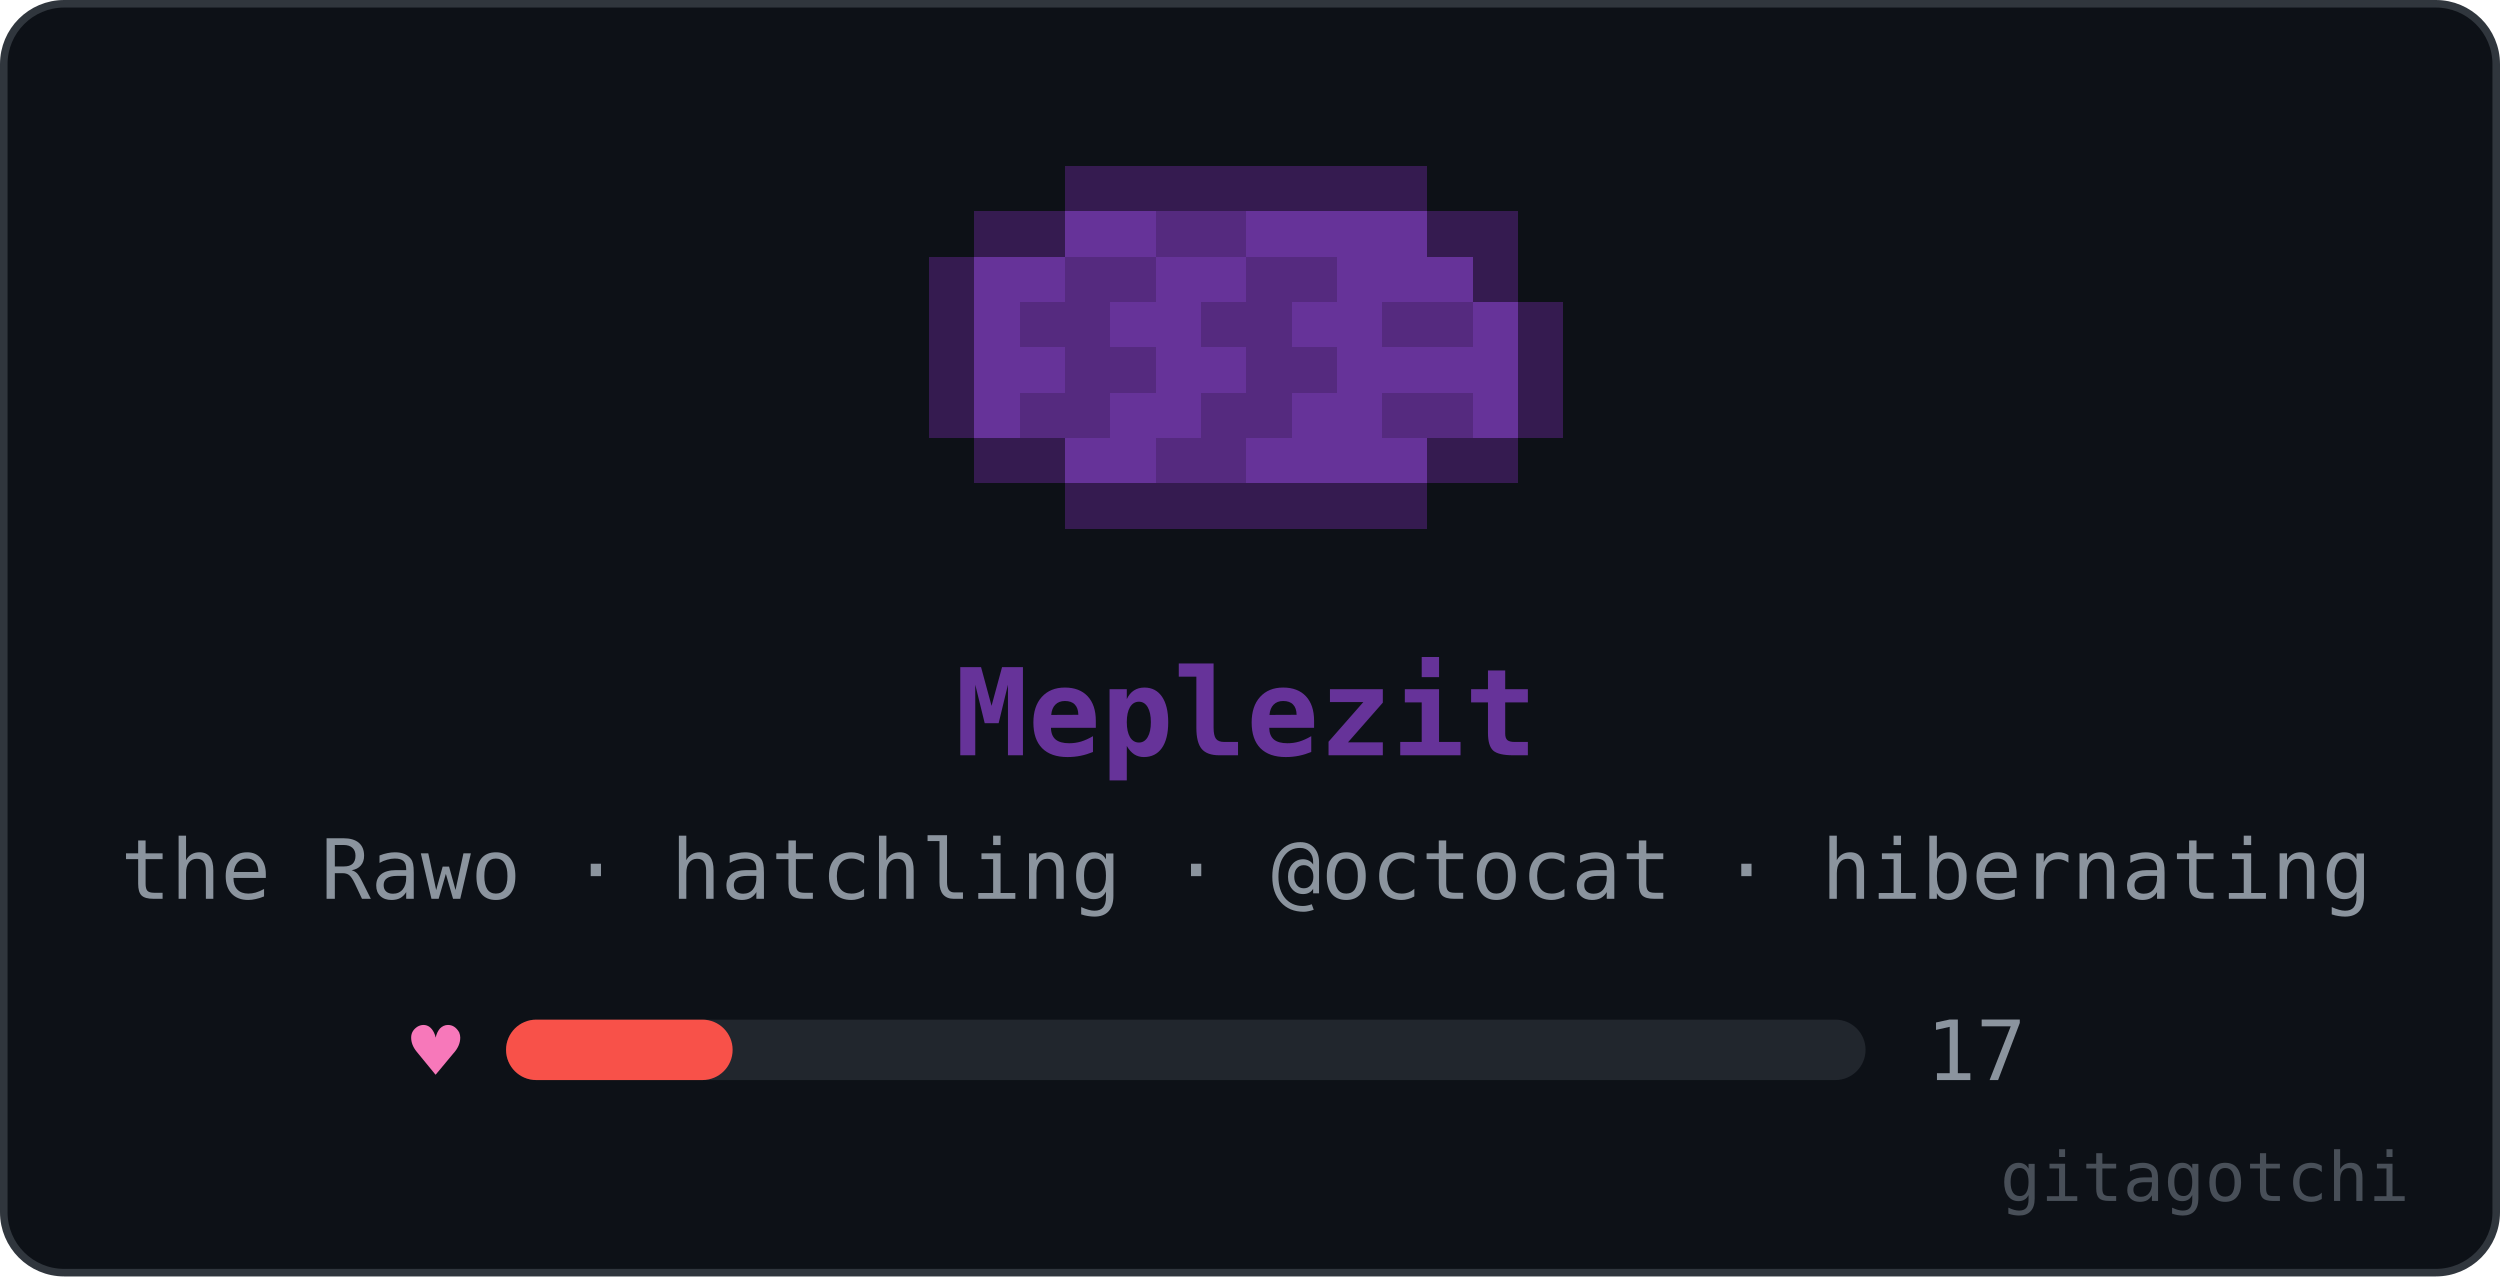
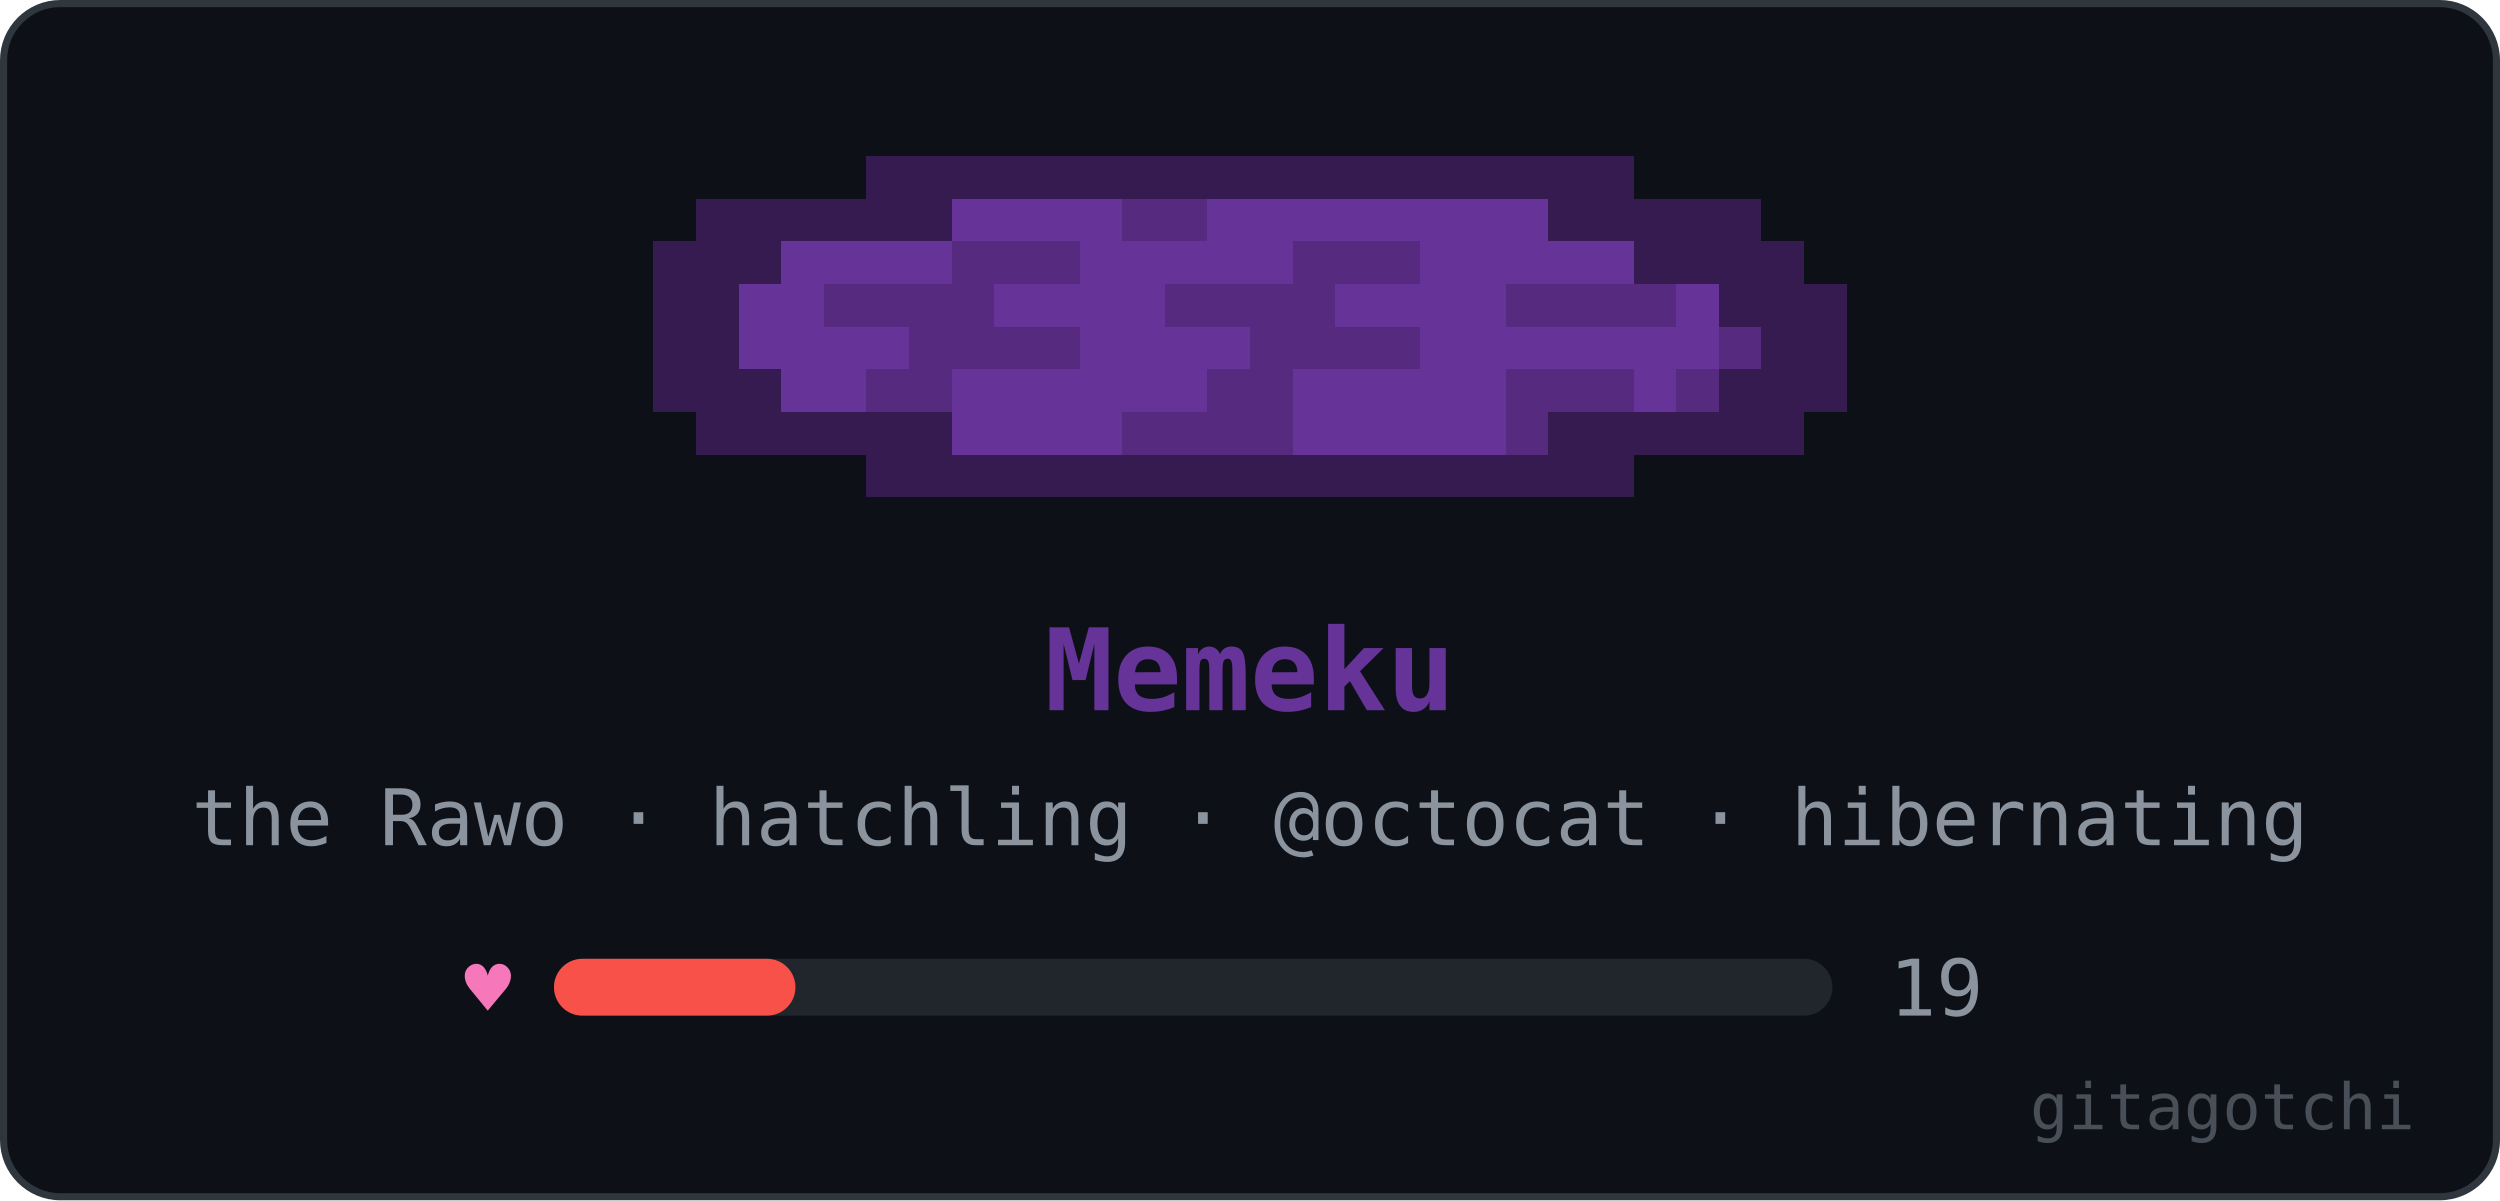
- <svg xmlns="http://www.w3.org/2000/svg" width="331" height="169" viewBox="0 0 331 169" role="img" aria-label="Meplezit, a gitagotchi">
-   <rect x="0.5" y="0.5" width="330" height="168" rx="8" fill="#0d1117" stroke="#30363d" />
-   <g transform="translate(93,22) scale(6)" shape-rendering="crispEdges">
+ <svg xmlns="http://www.w3.org/2000/svg" width="352" height="169" viewBox="0 0 352 169" role="img" aria-label="Memeku, a gitagotchi">
+   <rect x="0.5" y="0.5" width="351" height="168" rx="8" fill="#0d1117" stroke="#30363d" />
+   <g transform="translate(32,22) scale(6)" shape-rendering="crispEdges">
    <g>
-       <rect x="8" y="0" width="8" height="1" fill="rgb(53,27,80)" />
-       <rect x="6" y="1" width="2" height="1" fill="rgb(53,27,80)" />
-       <rect x="8" y="1" width="2" height="1" fill="rgb(102,51,153)" />
-       <rect x="10" y="1" width="2" height="1" fill="rgb(85,42,127)" />
-       <rect x="12" y="1" width="4" height="1" fill="rgb(102,51,153)" />
-       <rect x="16" y="1" width="2" height="1" fill="rgb(53,27,80)" />
-       <rect x="5" y="2" width="1" height="1" fill="rgb(53,27,80)" />
-       <rect x="6" y="2" width="2" height="1" fill="rgb(102,51,153)" />
-       <rect x="8" y="2" width="2" height="1" fill="rgb(85,42,127)" />
-       <rect x="10" y="2" width="2" height="1" fill="rgb(102,51,153)" />
-       <rect x="12" y="2" width="2" height="1" fill="rgb(85,42,127)" />
-       <rect x="14" y="2" width="3" height="1" fill="rgb(102,51,153)" />
-       <rect x="17" y="2" width="1" height="1" fill="rgb(53,27,80)" />
-       <rect x="5" y="3" width="1" height="1" fill="rgb(53,27,80)" />
-       <rect x="6" y="3" width="1" height="1" fill="rgb(102,51,153)" />
-       <rect x="7" y="3" width="2" height="1" fill="rgb(85,42,127)" />
-       <rect x="9" y="3" width="2" height="1" fill="rgb(102,51,153)" />
-       <rect x="11" y="3" width="2" height="1" fill="rgb(85,42,127)" />
-       <rect x="13" y="3" width="2" height="1" fill="rgb(102,51,153)" />
-       <rect x="15" y="3" width="2" height="1" fill="rgb(85,42,127)" />
-       <rect x="17" y="3" width="1" height="1" fill="rgb(102,51,153)" />
-       <rect x="18" y="3" width="1" height="1" fill="rgb(53,27,80)" />
-       <rect x="5" y="4" width="1" height="1" fill="rgb(53,27,80)" />
-       <rect x="6" y="4" width="2" height="1" fill="rgb(102,51,153)" />
-       <rect x="8" y="4" width="2" height="1" fill="rgb(85,42,127)" />
-       <rect x="10" y="4" width="2" height="1" fill="rgb(102,51,153)" />
-       <rect x="12" y="4" width="2" height="1" fill="rgb(85,42,127)" />
-       <rect x="14" y="4" width="4" height="1" fill="rgb(102,51,153)" />
-       <rect x="18" y="4" width="1" height="1" fill="rgb(53,27,80)" />
-       <rect x="5" y="5" width="1" height="1" fill="rgb(53,27,80)" />
-       <rect x="6" y="5" width="1" height="1" fill="rgb(102,51,153)" />
-       <rect x="7" y="5" width="2" height="1" fill="rgb(85,42,127)" />
-       <rect x="9" y="5" width="2" height="1" fill="rgb(102,51,153)" />
-       <rect x="11" y="5" width="2" height="1" fill="rgb(85,42,127)" />
+       <rect x="15" y="0" width="18" height="1" fill="rgb(53,27,80)" />
+       <rect x="11" y="1" width="6" height="1" fill="rgb(53,27,80)" />
+       <rect x="17" y="1" width="4" height="1" fill="rgb(102,51,153)" />
+       <rect x="21" y="1" width="2" height="1" fill="rgb(85,42,127)" />
+       <rect x="23" y="1" width="8" height="1" fill="rgb(102,51,153)" />
+       <rect x="31" y="1" width="5" height="1" fill="rgb(53,27,80)" />
+       <rect x="10" y="2" width="3" height="1" fill="rgb(53,27,80)" />
+       <rect x="13" y="2" width="4" height="1" fill="rgb(102,51,153)" />
+       <rect x="17" y="2" width="3" height="1" fill="rgb(85,42,127)" />
+       <rect x="20" y="2" width="5" height="1" fill="rgb(102,51,153)" />
+       <rect x="25" y="2" width="3" height="1" fill="rgb(85,42,127)" />
+       <rect x="28" y="2" width="5" height="1" fill="rgb(102,51,153)" />
+       <rect x="33" y="2" width="4" height="1" fill="rgb(53,27,80)" />
+       <rect x="10" y="3" width="2" height="1" fill="rgb(53,27,80)" />
+       <rect x="12" y="3" width="2" height="1" fill="rgb(102,51,153)" />
+       <rect x="14" y="3" width="4" height="1" fill="rgb(85,42,127)" />
+       <rect x="18" y="3" width="4" height="1" fill="rgb(102,51,153)" />
+       <rect x="22" y="3" width="4" height="1" fill="rgb(85,42,127)" />
+       <rect x="26" y="3" width="4" height="1" fill="rgb(102,51,153)" />
+       <rect x="30" y="3" width="4" height="1" fill="rgb(85,42,127)" />
+       <rect x="34" y="3" width="1" height="1" fill="rgb(102,51,153)" />
+       <rect x="35" y="3" width="3" height="1" fill="rgb(53,27,80)" />
+       <rect x="10" y="4" width="2" height="1" fill="rgb(53,27,80)" />
+       <rect x="12" y="4" width="4" height="1" fill="rgb(102,51,153)" />
+       <rect x="16" y="4" width="4" height="1" fill="rgb(85,42,127)" />
+       <rect x="20" y="4" width="4" height="1" fill="rgb(102,51,153)" />
+       <rect x="24" y="4" width="4" height="1" fill="rgb(85,42,127)" />
+       <rect x="28" y="4" width="7" height="1" fill="rgb(102,51,153)" />
+       <rect x="35" y="4" width="1" height="1" fill="rgb(85,42,127)" />
+       <rect x="36" y="4" width="2" height="1" fill="rgb(53,27,80)" />
+       <rect x="10" y="5" width="3" height="1" fill="rgb(53,27,80)" />
      <rect x="13" y="5" width="2" height="1" fill="rgb(102,51,153)" />
      <rect x="15" y="5" width="2" height="1" fill="rgb(85,42,127)" />
-       <rect x="17" y="5" width="1" height="1" fill="rgb(102,51,153)" />
-       <rect x="18" y="5" width="1" height="1" fill="rgb(53,27,80)" />
-       <rect x="6" y="6" width="2" height="1" fill="rgb(53,27,80)" />
-       <rect x="8" y="6" width="2" height="1" fill="rgb(102,51,153)" />
-       <rect x="10" y="6" width="2" height="1" fill="rgb(85,42,127)" />
-       <rect x="12" y="6" width="4" height="1" fill="rgb(102,51,153)" />
-       <rect x="16" y="6" width="2" height="1" fill="rgb(53,27,80)" />
-       <rect x="8" y="7" width="8" height="1" fill="rgb(53,27,80)" />
+       <rect x="17" y="5" width="6" height="1" fill="rgb(102,51,153)" />
+       <rect x="23" y="5" width="2" height="1" fill="rgb(85,42,127)" />
+       <rect x="25" y="5" width="5" height="1" fill="rgb(102,51,153)" />
+       <rect x="30" y="5" width="3" height="1" fill="rgb(85,42,127)" />
+       <rect x="33" y="5" width="1" height="1" fill="rgb(102,51,153)" />
+       <rect x="34" y="5" width="1" height="1" fill="rgb(85,42,127)" />
+       <rect x="35" y="5" width="3" height="1" fill="rgb(53,27,80)" />
+       <rect x="11" y="6" width="6" height="1" fill="rgb(53,27,80)" />
+       <rect x="17" y="6" width="4" height="1" fill="rgb(102,51,153)" />
+       <rect x="21" y="6" width="4" height="1" fill="rgb(85,42,127)" />
+       <rect x="25" y="6" width="5" height="1" fill="rgb(102,51,153)" />
+       <rect x="30" y="6" width="1" height="1" fill="rgb(85,42,127)" />
+       <rect x="31" y="6" width="6" height="1" fill="rgb(53,27,80)" />
+       <rect x="15" y="7" width="18" height="1" fill="rgb(53,27,80)" />
    </g>
  </g>
-   <text x="165" y="100" text-anchor="middle" font-family="ui-monospace,SFMono-Regular,Menlo,Consolas,monospace" font-size="16" font-weight="bold" fill="#663399">Meplezit</text>
-   <text x="165" y="119" text-anchor="middle" font-family="ui-monospace,SFMono-Regular,Menlo,Consolas,monospace" font-size="11" fill="#8b949e">the Rawo · hatchling · @octocat · hibernating</text>
-   <text x="61" y="143" text-anchor="end" font-family="ui-monospace,SFMono-Regular,Menlo,Consolas,monospace" font-size="11" fill="#f778ba">♥</text>
-   <rect x="67" y="135" width="180" height="8" rx="4" fill="#21262d" />
-   <rect x="67" y="135" width="30" height="8" rx="4" fill="#f85149" />
-   <text x="255" y="143" font-family="ui-monospace,SFMono-Regular,Menlo,Consolas,monospace" font-size="11" fill="#8b949e">17</text>
-   <text x="319" y="159" text-anchor="end" font-family="ui-monospace,SFMono-Regular,Menlo,Consolas,monospace" font-size="9" fill="#484f58">gitagotchi</text>
+   <text x="176" y="100" text-anchor="middle" font-family="ui-monospace,SFMono-Regular,Menlo,Consolas,monospace" font-size="16" font-weight="bold" fill="#663399">Memeku</text>
+   <text x="176" y="119" text-anchor="middle" font-family="ui-monospace,SFMono-Regular,Menlo,Consolas,monospace" font-size="11" fill="#8b949e">the Rawo · hatchling · @octocat · hibernating</text>
+   <text x="72" y="143" text-anchor="end" font-family="ui-monospace,SFMono-Regular,Menlo,Consolas,monospace" font-size="11" fill="#f778ba">♥</text>
+   <rect x="78" y="135" width="180" height="8" rx="4" fill="#21262d" />
+   <rect x="78" y="135" width="34" height="8" rx="4" fill="#f85149" />
+   <text x="266" y="143" font-family="ui-monospace,SFMono-Regular,Menlo,Consolas,monospace" font-size="11" fill="#8b949e">19</text>
+   <text x="340" y="159" text-anchor="end" font-family="ui-monospace,SFMono-Regular,Menlo,Consolas,monospace" font-size="9" fill="#484f58">gitagotchi</text>
</svg>
